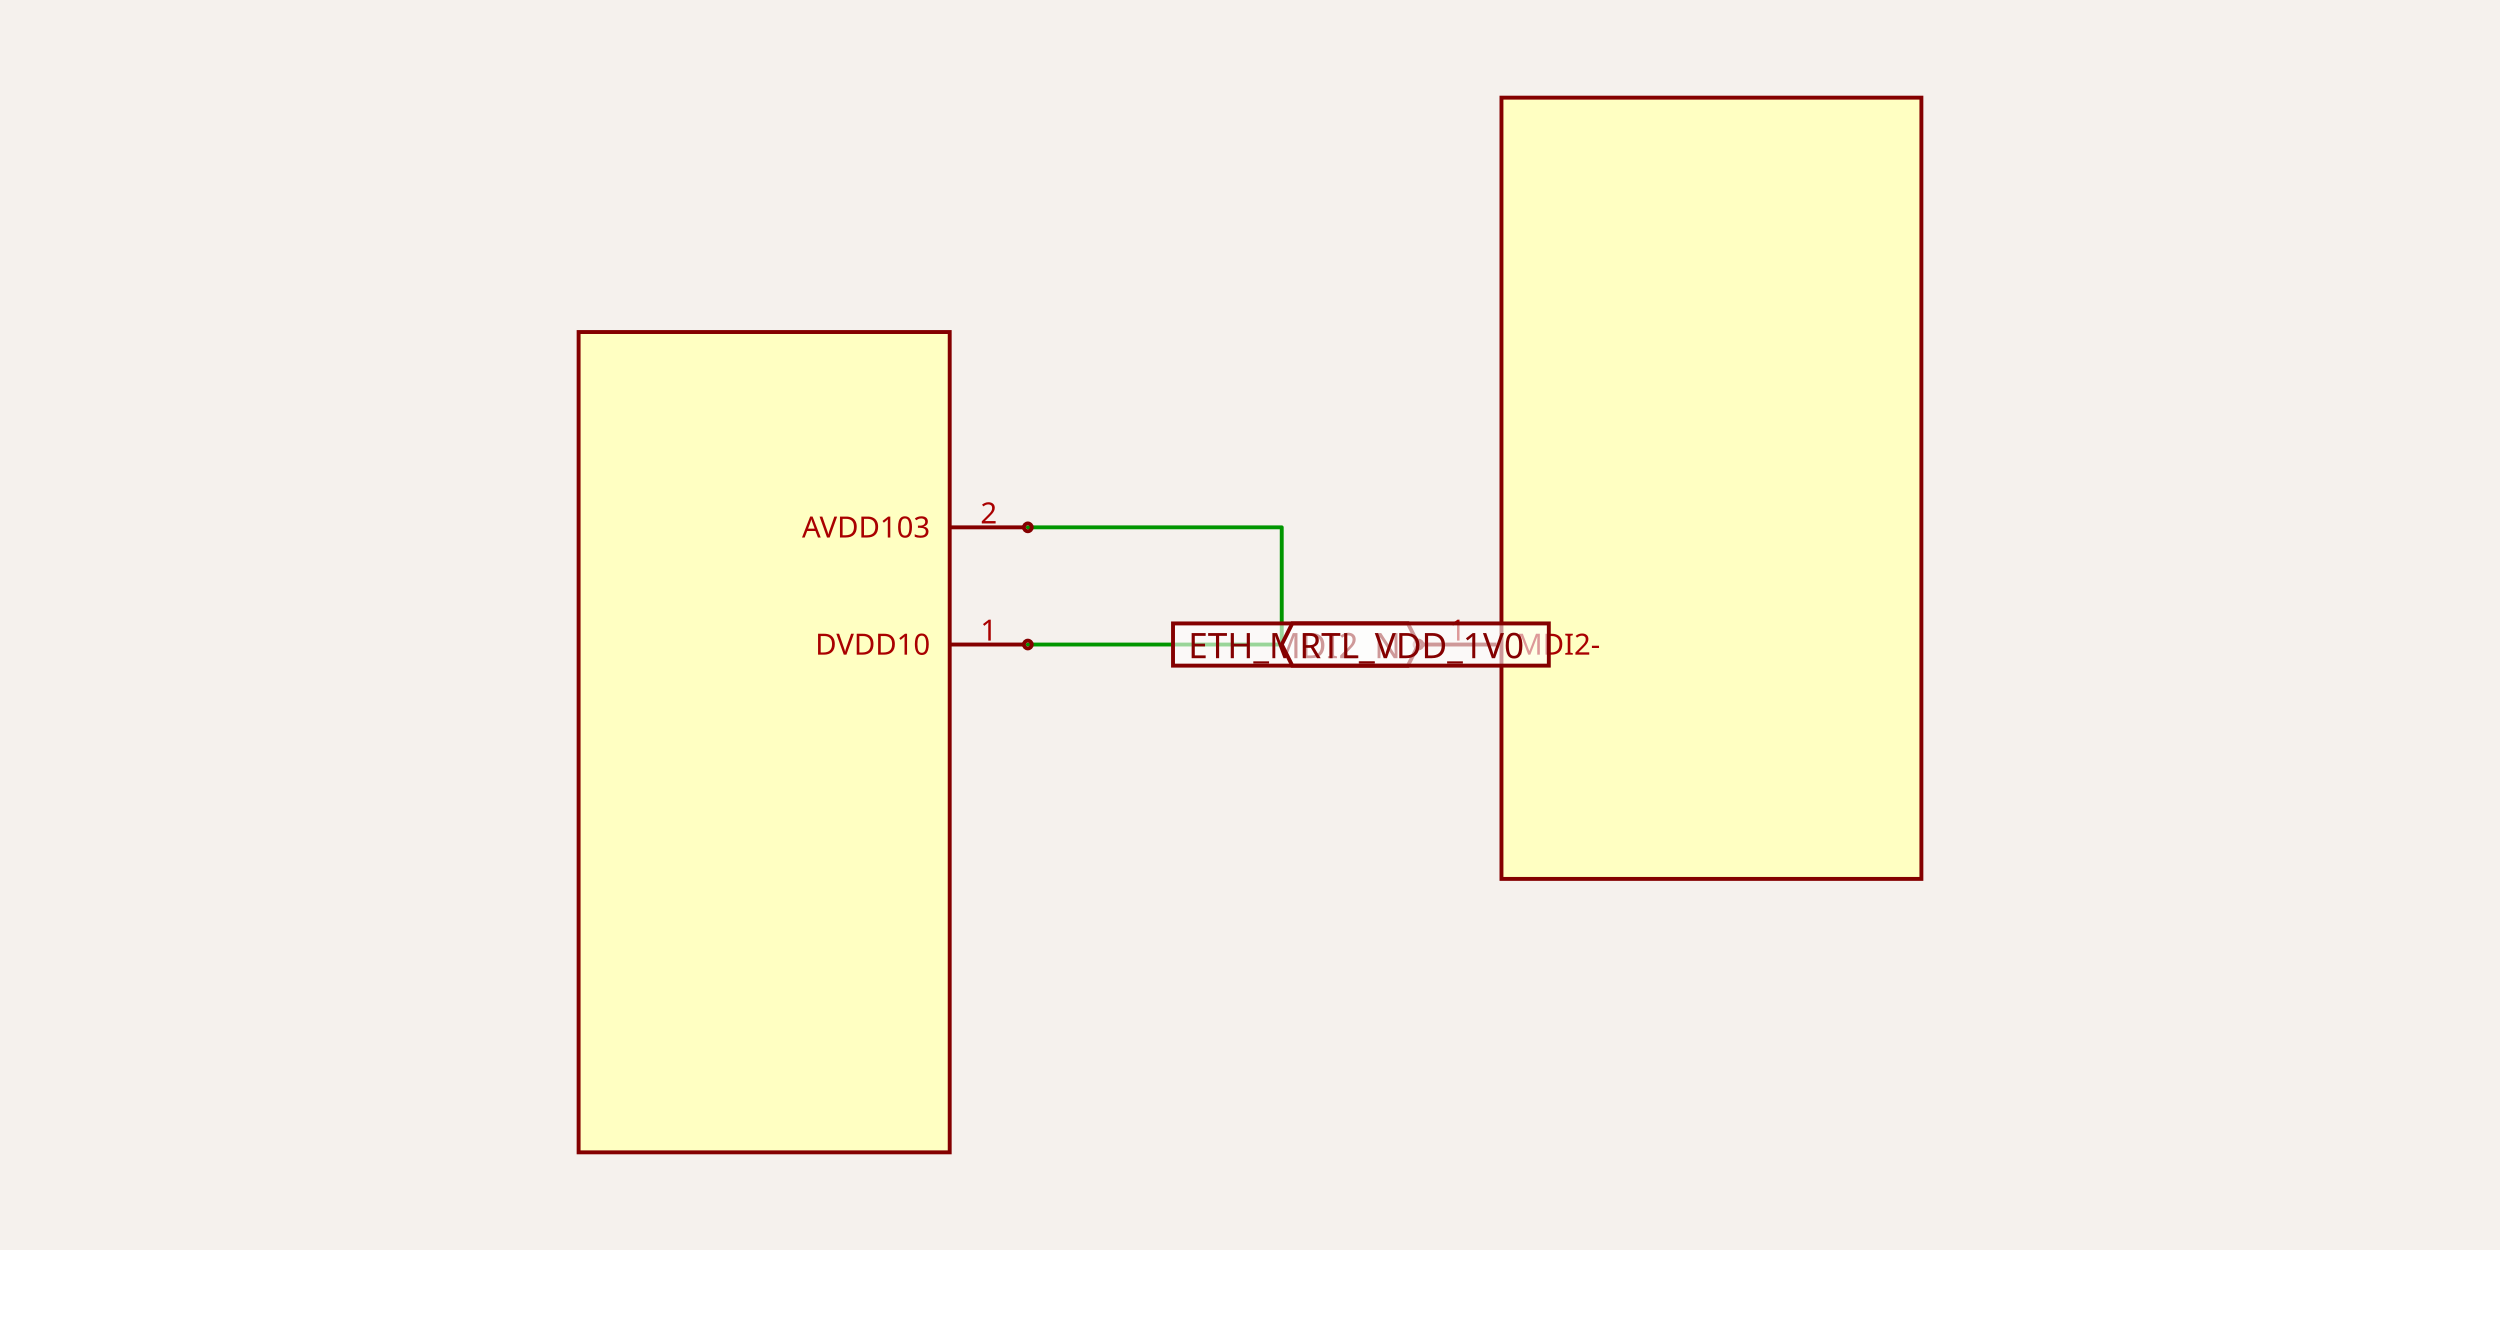
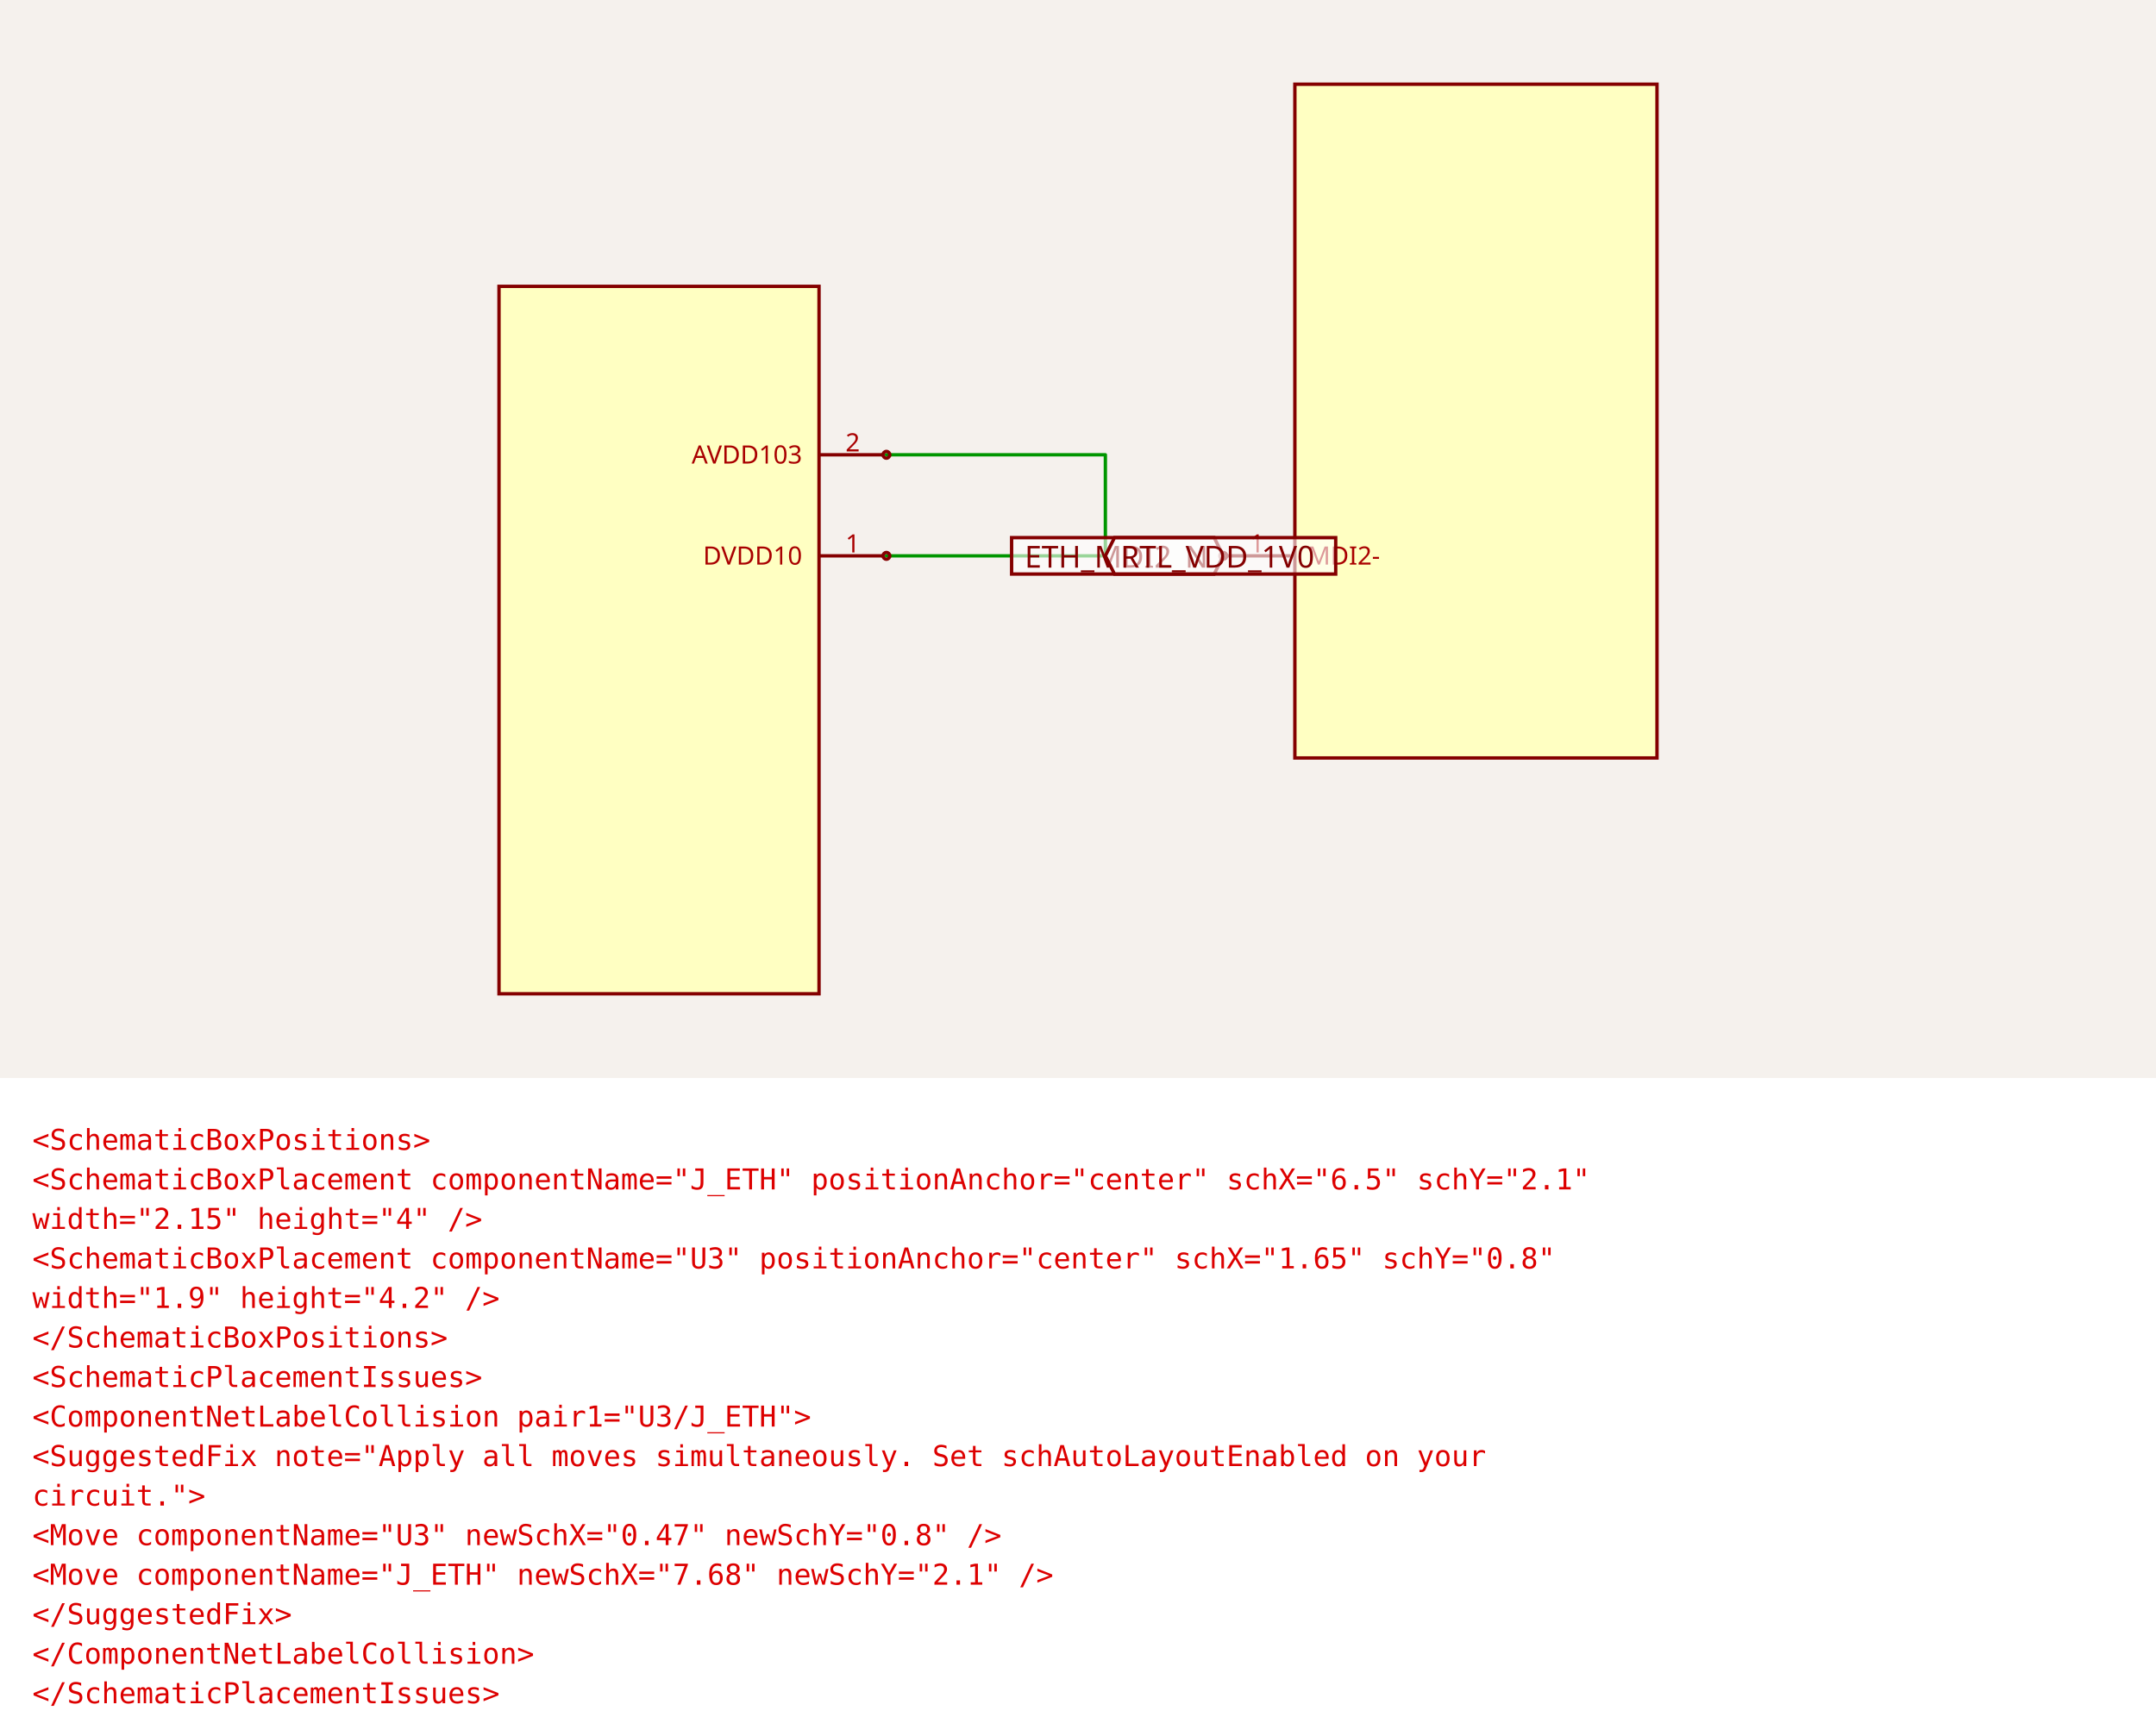
- <svg xmlns="http://www.w3.org/2000/svg" width="1200" height="636" viewBox="0 0 1200 636" role="img" aria-label="schematic analysis fixture">
+ <svg xmlns="http://www.w3.org/2000/svg" width="1200" height="966" viewBox="0 0 1200 966" role="img" aria-label="schematic analysis fixture">
  <g transform="translate(0, 0)">
    <style>
              .boundary { fill: rgb(245, 241, 237); }
              .schematic-boundary { fill: none; stroke: #fff; }
              .component { fill: none; stroke: rgb(132, 0, 0); }
              .chip { fill: rgb(255, 255, 194); stroke: rgb(132, 0, 0); }
              .component-pin { fill: none; stroke: rgb(132, 0, 0); }
              /* Basic per-trace hover fallback */
              .trace:hover {
                filter: invert(1);
              }
              .trace:hover .trace-crossing-outline {
                opacity: 0;
              }
              .trace:hover .trace-junction {
                filter: invert(1);
              }
              /* Net-hover highlighting: when a trace or its overlays are hovered,
                 invert color for all traces (base + overlays) sharing the same
                 subcircuit connectivity key. Also hide crossing outline during hover. */
              svg:has(:is(g.trace[data-subcircuit-connectivity-map-key="undefined"], g.trace-overlays[data-subcircuit-connectivity-map-key="undefined"]):hover) :is(g.trace[data-subcircuit-connectivity-map-key="undefined"], g.trace-overlays[data-subcircuit-connectivity-map-key="undefined"]) { filter: invert(1); }
svg:has(:is(g.trace[data-subcircuit-connectivity-map-key="undefined"], g.trace-overlays[data-subcircuit-connectivity-map-key="undefined"]):hover) g.trace-overlays[data-subcircuit-connectivity-map-key="undefined"] .trace-crossing-outline { opacity: 0; }
              .text { font-family: sans-serif; fill: rgb(0, 150, 0); }
              .pin-number { fill: rgb(169, 0, 0); }
              .port-label { fill: rgb(0, 100, 100); }
              .component-name { fill: rgb(0, 100, 100); }

            </style>
    <rect class="boundary" x="0" y="0" width="1200" height="600" />
    <g class="trace sch-trace" data-layer="base" data-circuit-json-type="schematic_trace" data-schematic-trace-id="schematic_trace_u3_vdd">
      <path d="M 493.359 253.125 L 615.234 253.125 L 615.234 309.375 L 493.359 309.375" class="trace-invisible-hover-outline sch-trace-hitbox" stroke="rgb(0, 150, 0)" fill="none" stroke-width="15px" stroke-linecap="round" opacity="0" stroke-linejoin="round" />
      <path class="sch-trace-path" d="M 493.359 253.125 L 615.234 253.125 L 615.234 309.375 L 493.359 309.375" stroke="rgb(0, 150, 0)" fill="none" stroke-width="1.875px" stroke-linecap="round" stroke-linejoin="round" />
    </g>
    <g class="trace-overlays sch-trace-overlays" data-layer="overlay" data-circuit-json-type="schematic_trace" data-schematic-trace-id="schematic_trace_u3_vdd" />
    <g class="sch-component" data-circuit-json-type="schematic_component" data-schematic-component-id="schematic_component_j_eth" data-schematic-sheet-id="schematic_sheet_0">
      <rect class="component chip sch-component-body" x="720.703" y="46.875" width="201.562" height="375" stroke-width="1.875px" fill="rgb(255, 255, 194)" stroke="rgb(132, 0, 0)" />
      <rect class="component-overlay sch-component-overlay" x="720.703" y="46.875" width="201.562" height="375" fill="transparent" />
      <line class="component-pin sch-component-pin sch-port-line" x1="718.359" y1="309.375" x2="682.734" y2="309.375" stroke-width="1.875px" />
      <g class="sch-port" data-schematic-port-id="source_port_j_eth_mdi2_n">
        <circle class="component-pin sch-component-pin sch-port-terminal" cx="680.859" cy="309.375" r="1.875" stroke-width="1.875px" />
        <rect x="678.984" y="307.5" width="3.75" height="3.75" opacity="0" />
      </g>
      <text class="pin-number sch-pin-number" x="699.609" y="307.5" style="font-family: sans-serif;" fill="rgb(169, 0, 0)" text-anchor="middle" dominant-baseline="auto" font-size="14.062px" transform="">1</text>
      <text class="pin-number sch-pin-label" x="727.734" y="309.375" style="font-family: sans-serif;" fill="rgb(169, 0, 0)" text-anchor="start" dominant-baseline="middle" font-size="14.062px" transform="">MDI2-</text>
    </g>
    <g class="sch-component" data-circuit-json-type="schematic_component" data-schematic-component-id="schematic_component_u3" data-schematic-sheet-id="schematic_sheet_0">
      <rect class="component chip sch-component-body" x="277.734" y="159.375" width="178.125" height="393.75" stroke-width="1.875px" fill="rgb(255, 255, 194)" stroke="rgb(132, 0, 0)" />
      <rect class="component-overlay sch-component-overlay" x="277.734" y="159.375" width="178.125" height="393.75" fill="transparent" />
      <line class="component-pin sch-component-pin sch-port-line" x1="455.859" y1="309.375" x2="491.484" y2="309.375" stroke-width="1.875px" />
      <g class="sch-port" data-schematic-port-id="source_port_u3_dvdd10">
        <circle class="component-pin sch-component-pin sch-port-terminal" cx="493.359" cy="309.375" r="1.875" stroke-width="1.875px" />
        <rect x="491.484" y="307.5" width="3.75" height="3.75" opacity="0" />
      </g>
      <text class="pin-number sch-pin-number" x="474.609" y="307.5" style="font-family: sans-serif;" fill="rgb(169, 0, 0)" text-anchor="middle" dominant-baseline="auto" font-size="14.062px" transform="">1</text>
      <text class="pin-number sch-pin-label" x="446.484" y="309.375" style="font-family: sans-serif;" fill="rgb(169, 0, 0)" text-anchor="end" dominant-baseline="middle" font-size="14.062px" transform="">DVDD10</text>
      <line class="component-pin sch-component-pin sch-port-line" x1="455.859" y1="253.125" x2="491.484" y2="253.125" stroke-width="1.875px" />
      <g class="sch-port" data-schematic-port-id="source_port_u3_avdd103">
        <circle class="component-pin sch-component-pin sch-port-terminal" cx="493.359" cy="253.125" r="1.875" stroke-width="1.875px" />
        <rect x="491.484" y="251.25" width="3.75" height="3.75" opacity="0" />
      </g>
      <text class="pin-number sch-pin-number" x="474.609" y="251.25" style="font-family: sans-serif;" fill="rgb(169, 0, 0)" text-anchor="middle" dominant-baseline="auto" font-size="14.062px" transform="">2</text>
      <text class="pin-number sch-pin-label" x="446.484" y="253.125" style="font-family: sans-serif;" fill="rgb(169, 0, 0)" text-anchor="end" dominant-baseline="middle" font-size="14.062px" transform="">AVDD103</text>
    </g>
    <g class="schematic-port-hover sch-port-hover" data-schematic-port-id="source_port_j_eth_mdi2_n" data-schematic-sheet-id="schematic_sheet_0">
      <circle cx="680.859" cy="309.375" r="3.75" fill="red" opacity="0" />
    </g>
    <g class="schematic-port-hover sch-port-hover" data-schematic-port-id="source_port_u3_dvdd10" data-schematic-sheet-id="schematic_sheet_0">
      <circle cx="493.359" cy="309.375" r="3.75" fill="red" opacity="0" />
    </g>
    <g class="schematic-port-hover sch-port-hover" data-schematic-port-id="source_port_u3_avdd103" data-schematic-sheet-id="schematic_sheet_0">
      <circle cx="493.359" cy="253.125" r="3.75" fill="red" opacity="0" />
    </g>
    <path class="net-label sch-net-label" d="     M 680.859,309.375     L 675.797,319.5     L 563.047,319.5     L 563.047,299.25     L 675.797,299.25     Z   " fill="rgba(255, 255, 255, 0.6)" stroke="rgb(132, 0, 0)" stroke-width="1.875px" />
    <text class="net-label-text sch-net-label-text" x="672.422" y="309.375" fill="rgb(132, 0, 0)" text-anchor="end" dominant-baseline="central" font-family="sans-serif" font-variant-numeric="tabular-nums" font-size="16.875px" transform="">ETH_MDI2_N</text>
    <path class="net-label sch-net-label" d="     M 615.234,309.375     L 620.297,299.25     L 743.434,299.25     L 743.434,319.5     L 620.297,319.5     Z   " fill="rgba(255, 255, 255, 0.6)" stroke="rgb(132, 0, 0)" stroke-width="1.875px" />
    <text class="net-label-text sch-net-label-text" x="623.672" y="309.375" fill="rgb(132, 0, 0)" text-anchor="start" dominant-baseline="central" font-family="sans-serif" font-variant-numeric="tabular-nums" font-size="16.875px" transform="">RTL_VDD_1V0</text>
  </g>
  <g transform="translate(0, 600) scale(1, 1) translate(0, 0)">
    <rect width="100%" height="100%" fill="#fff" />
    <text x="18" y="40" fill="#d00" font-family="Menlo, Consolas, monospace" font-size="16">
- </text>
+       <tspan x="18" dy="0">&lt;SchematicBoxPositions&gt;</tspan>
+       <tspan x="18" dy="22">&lt;SchematicBoxPlacement componentName="J_ETH" positionAnchor="center" schX="6.5" schY="2.1"</tspan>
+       <tspan x="18" dy="22">  width="2.15" height="4" /&gt;</tspan>
+       <tspan x="18" dy="22">&lt;SchematicBoxPlacement componentName="U3" positionAnchor="center" schX="1.65" schY="0.8"</tspan>
+       <tspan x="18" dy="22">  width="1.9" height="4.2" /&gt;</tspan>
+       <tspan x="18" dy="22">&lt;/SchematicBoxPositions&gt;</tspan>
+       <tspan x="18" dy="22">&lt;SchematicPlacementIssues&gt;</tspan>
+       <tspan x="18" dy="22">&lt;ComponentNetLabelCollision pair1="U3/J_ETH"&gt;</tspan>
+       <tspan x="18" dy="22">  &lt;SuggestedFix note="Apply all moves simultaneously. Set schAutoLayoutEnabled on your</tspan>
+       <tspan x="18" dy="22">  circuit."&gt;</tspan>
+       <tspan x="18" dy="22">    &lt;Move componentName="U3" newSchX="0.47" newSchY="0.8" /&gt;</tspan>
+       <tspan x="18" dy="22">    &lt;Move componentName="J_ETH" newSchX="7.68" newSchY="2.1" /&gt;</tspan>
+       <tspan x="18" dy="22">  &lt;/SuggestedFix&gt;</tspan>
+       <tspan x="18" dy="22">&lt;/ComponentNetLabelCollision&gt;</tspan>
+       <tspan x="18" dy="22">&lt;/SchematicPlacementIssues&gt;</tspan>
+     </text>
  </g>
</svg>
